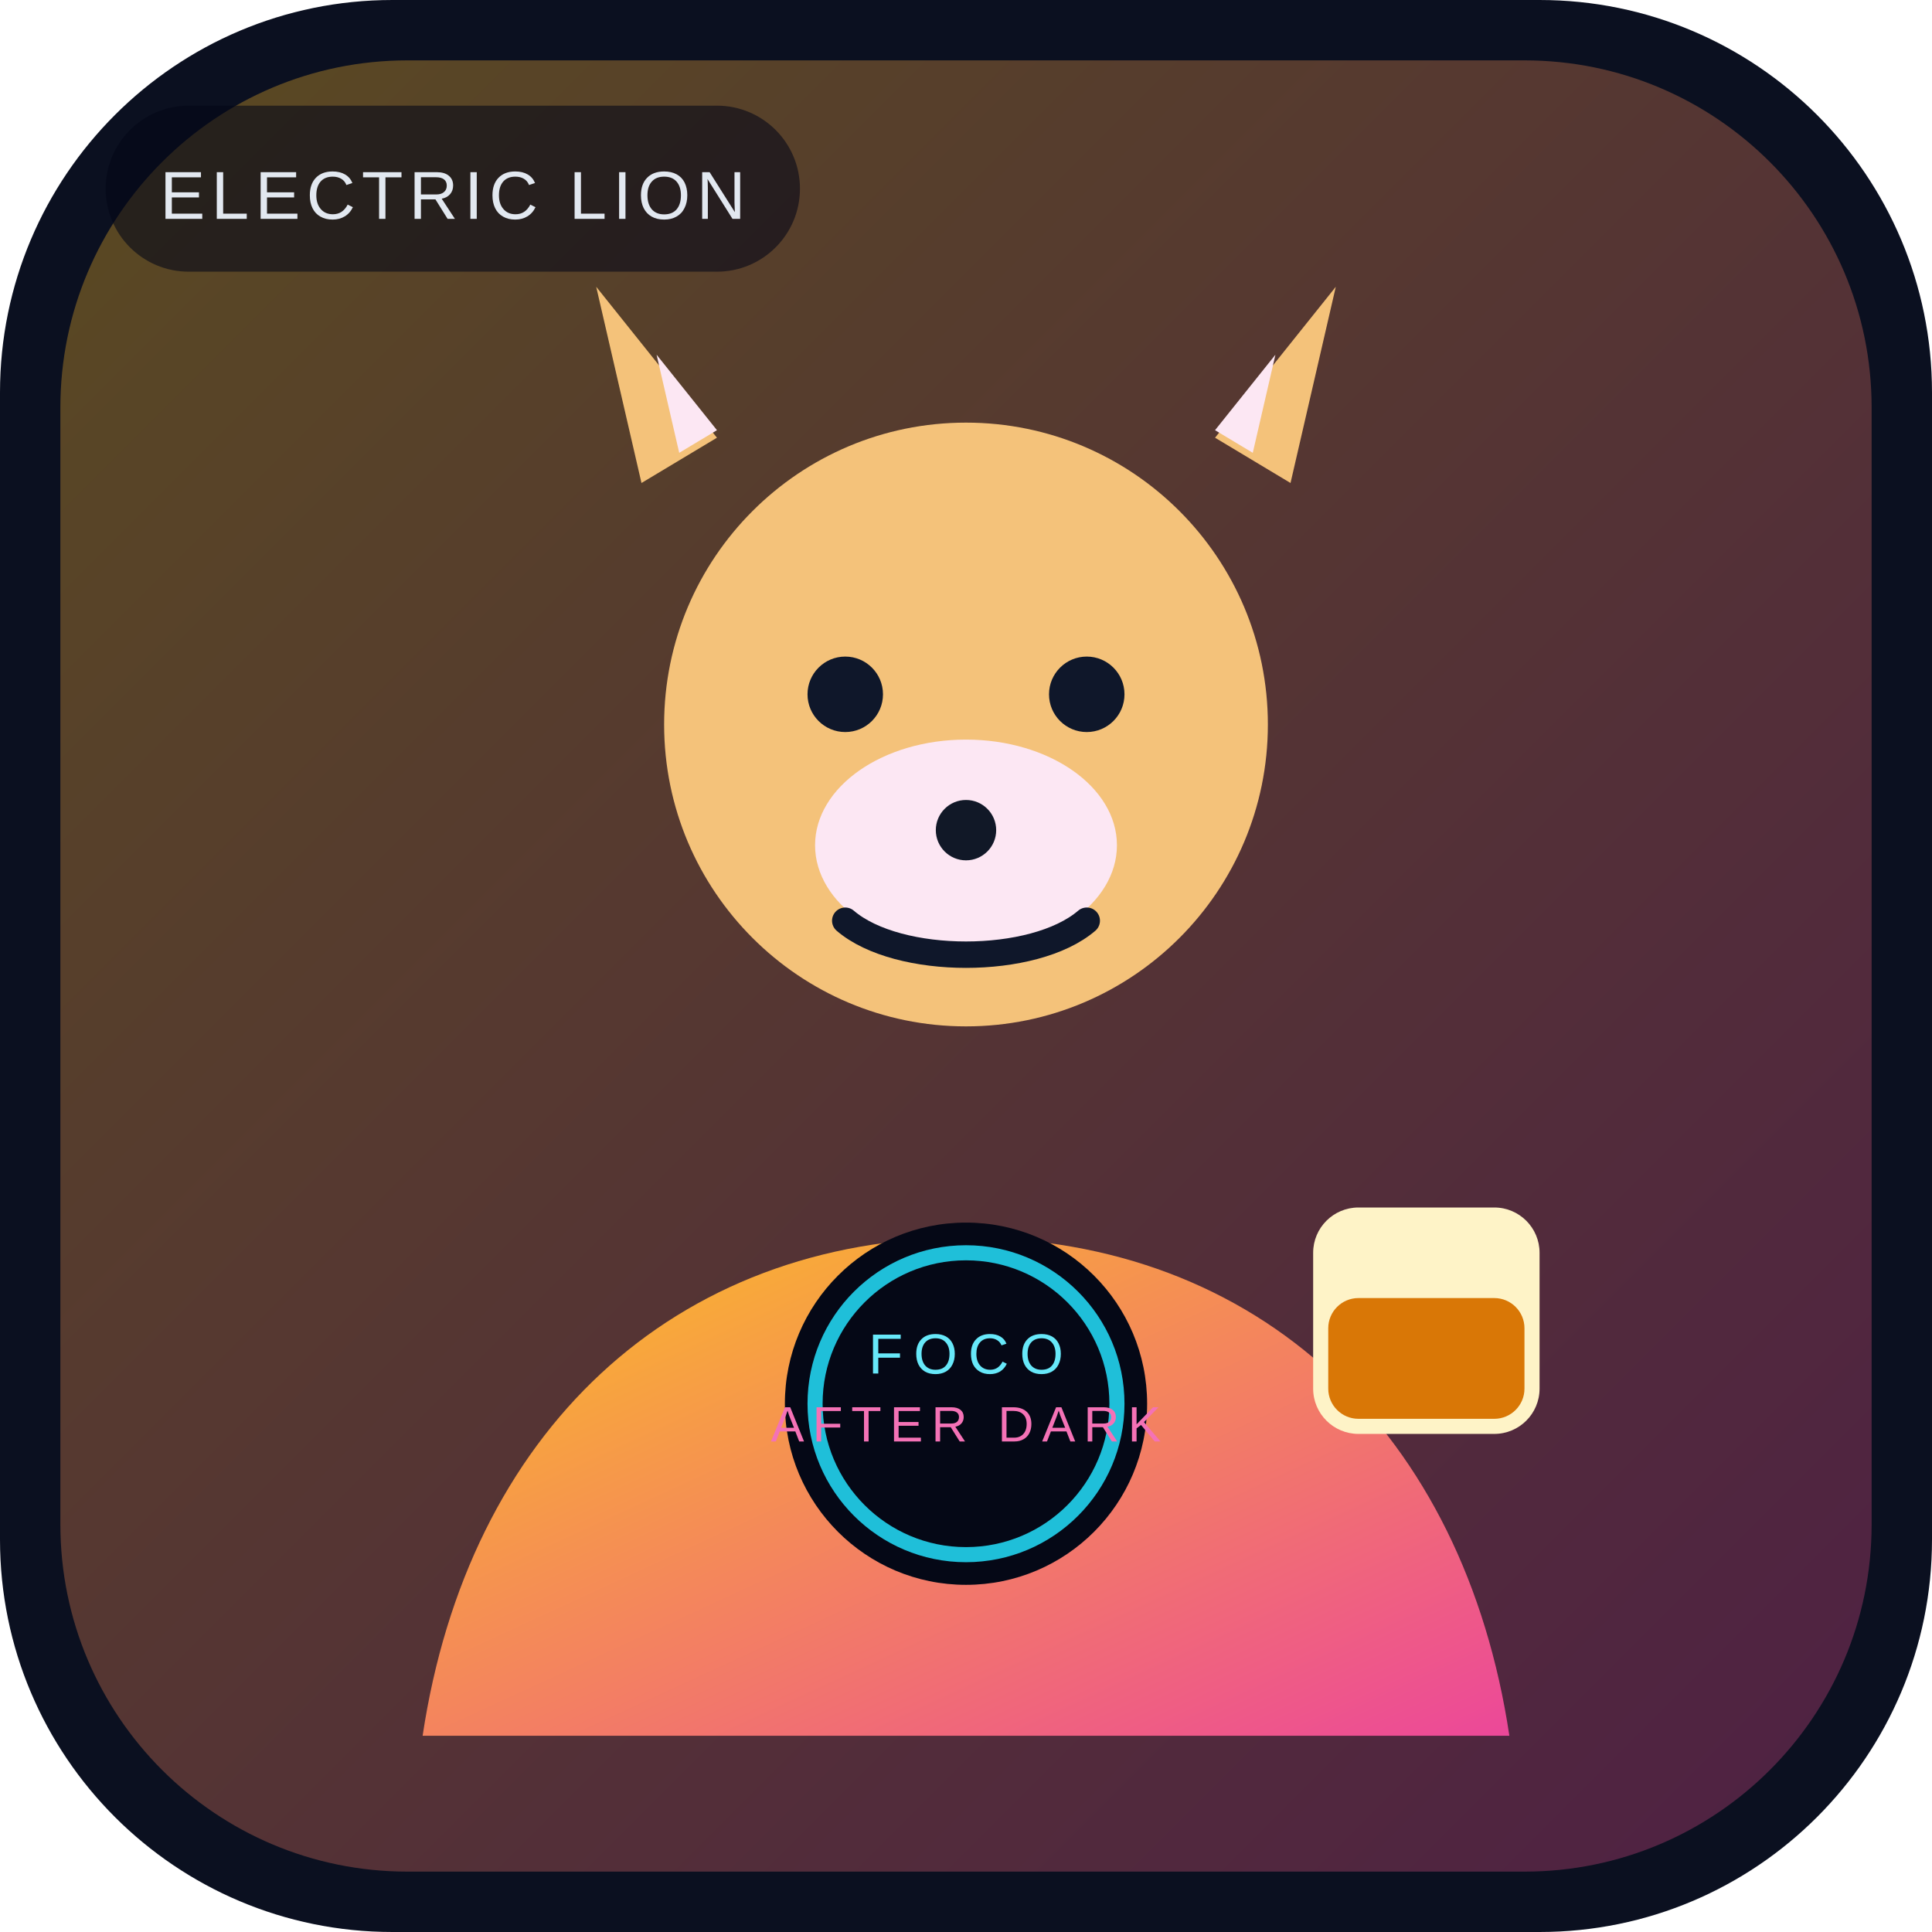
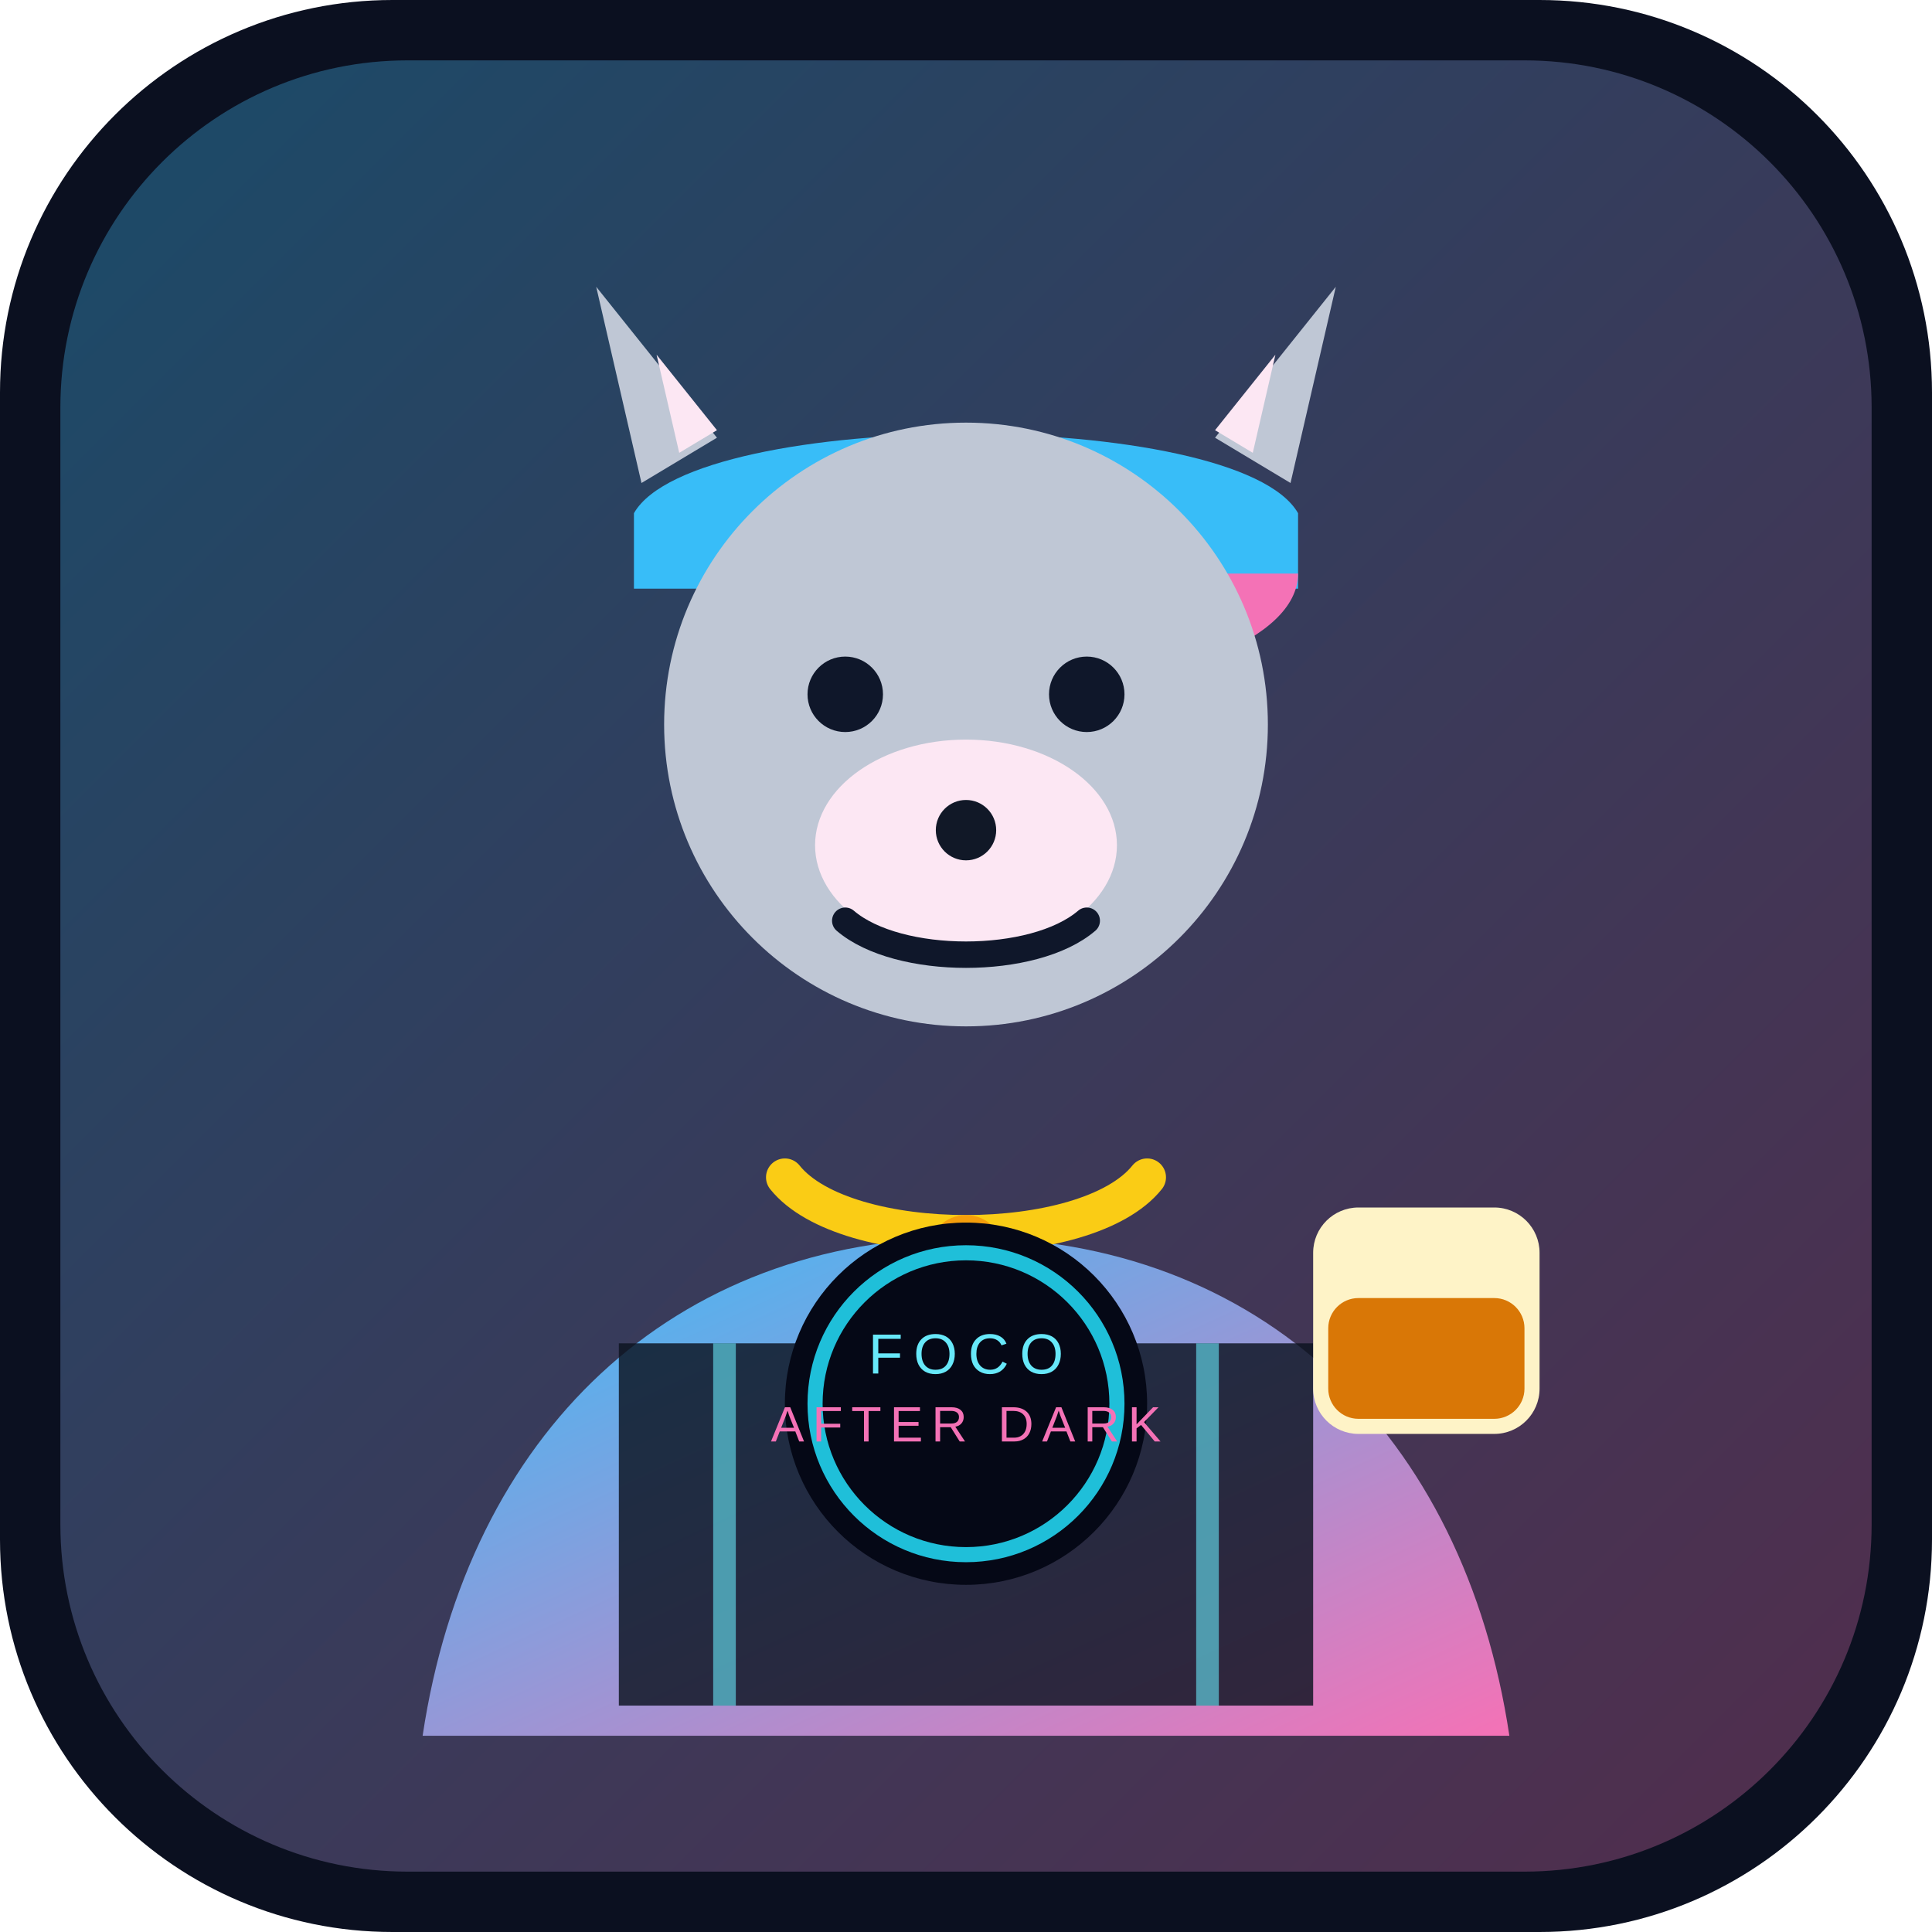
- <svg xmlns="http://www.w3.org/2000/svg" viewBox="0 0 256 256" role="img" aria-label="Electric Lion">
+ <svg xmlns="http://www.w3.org/2000/svg" viewBox="0 0 256 256" role="img" aria-label="Wasted Wolf">
  <defs>
    <linearGradient id="bg" x1="0" y1="0" x2="1" y2="1">
-       <stop offset="0%" stop-color="#fbbf24" stop-opacity="0.33" />
-       <stop offset="100%" stop-color="#ec4899" stop-opacity="0.30" />
+       <stop offset="0%" stop-color="#38bdf8" stop-opacity="0.34" />
+       <stop offset="100%" stop-color="#f472b6" stop-opacity="0.30" />
    </linearGradient>
    <linearGradient id="shirt" x1="0" y1="0" x2="1" y2="1">
-       <stop offset="0%" stop-color="#fbbf24" />
-       <stop offset="100%" stop-color="#ec4899" />
+       <stop offset="0%" stop-color="#38bdf8" />
+       <stop offset="100%" stop-color="#f472b6" />
    </linearGradient>
  </defs>
  <rect width="256" height="256" rx="52" fill="#0b1020" />
  <rect x="8" y="8" width="240" height="240" rx="46" fill="url(#bg)" />
-   <path d="M95 58l-16-20 6 26z" fill="#f4c27a" />
-   <path d="M161 58l16-20-6 26z" fill="#f4c27a" />
+   <path d="M95 58l-16-20 6 26z" fill="#bfc7d5" />
+   <path d="M161 58l16-20-6 26z" fill="#bfc7d5" />
  <path d="M95 57l-8-10 3 13z" fill="#fce7f3" />
  <path d="M161 57l8-10-3 13z" fill="#fce7f3" />
-   <circle cx="128" cy="96" r="40" fill="#f4c27a" />
+   <path d="M84 68c8-14 80-14 88 0v10H84z" fill="#38bdf8" />
+   <path d="M112 76h60c0 9-18 15-34 15h-26z" fill="#f472b6" />
+   <circle cx="128" cy="96" r="40" fill="#bfc7d5" />
  <ellipse cx="128" cy="112" rx="20" ry="14" fill="#fce7f3" />
  <circle cx="112" cy="92" r="5" fill="#0f172a" />
  <circle cx="144" cy="92" r="5" fill="#0f172a" />
  <circle cx="128" cy="110" r="4" fill="#111827" />
  <path d="M112 122c7 6 25 6 32 0" fill="none" stroke="#0f172a" stroke-width="3.5" stroke-linecap="round" />
  <path d="M56 230c6-40 33-66 72-66s66 26 72 66" fill="url(#shirt)" />
+   <path d="M82 178h92v48H82z" fill="#0b1220" opacity="0.82" />
+   <path d="M96 178v48M160 178v48" stroke="#67e8f9" stroke-width="3" opacity="0.6" />
+   <path d="M104 156c8 10 40 10 48 0" fill="none" stroke="#facc15" stroke-width="5" stroke-linecap="round" />
+   <circle cx="128" cy="166" r="5" fill="#f59e0b" />
  <circle cx="128" cy="186" r="24" fill="#050816" />
  <circle cx="128" cy="186" r="20" fill="none" stroke="#22d3ee" stroke-width="2" opacity="0.9" />
  <text x="128" y="182" text-anchor="middle" font-family="Arial, sans-serif" font-size="7.5" fill="#67e8f9" letter-spacing="1.4">FOCO</text>
  <text x="128" y="191" text-anchor="middle" font-family="Arial, sans-serif" font-size="6.6" fill="#f472b6" letter-spacing="1.1">AFTER DARK</text>
  <rect x="174" y="160" width="30" height="30" rx="6" fill="#fef3c7" />
  <rect x="176" y="172" width="26" height="16" rx="4" fill="#d97706" />
-   <rect x="14" y="14" width="92" height="22" rx="11" fill="#020617" opacity="0.58" />
-   <text x="60" y="29" text-anchor="middle" font-family="Arial, sans-serif" font-size="9" fill="#e2e8f0" letter-spacing="0.8">ELECTRIC LION</text>
</svg>
